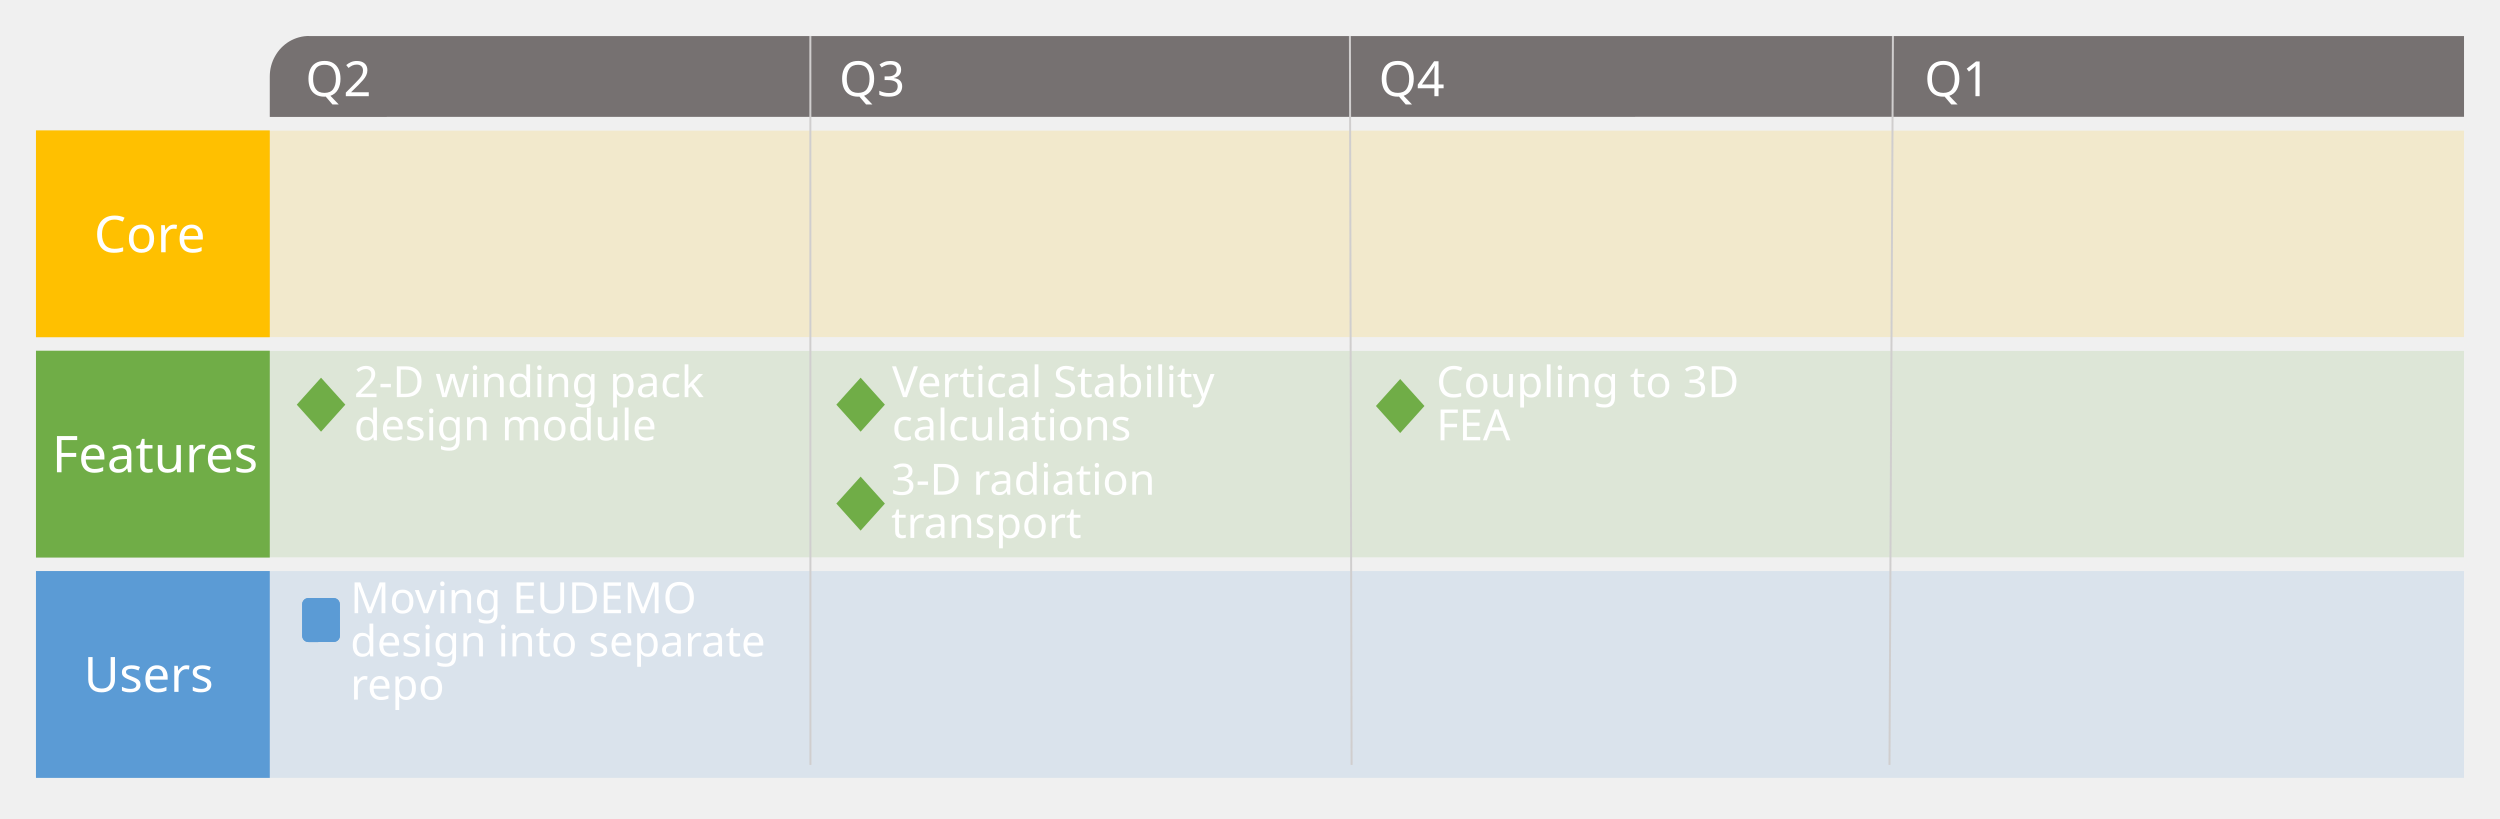
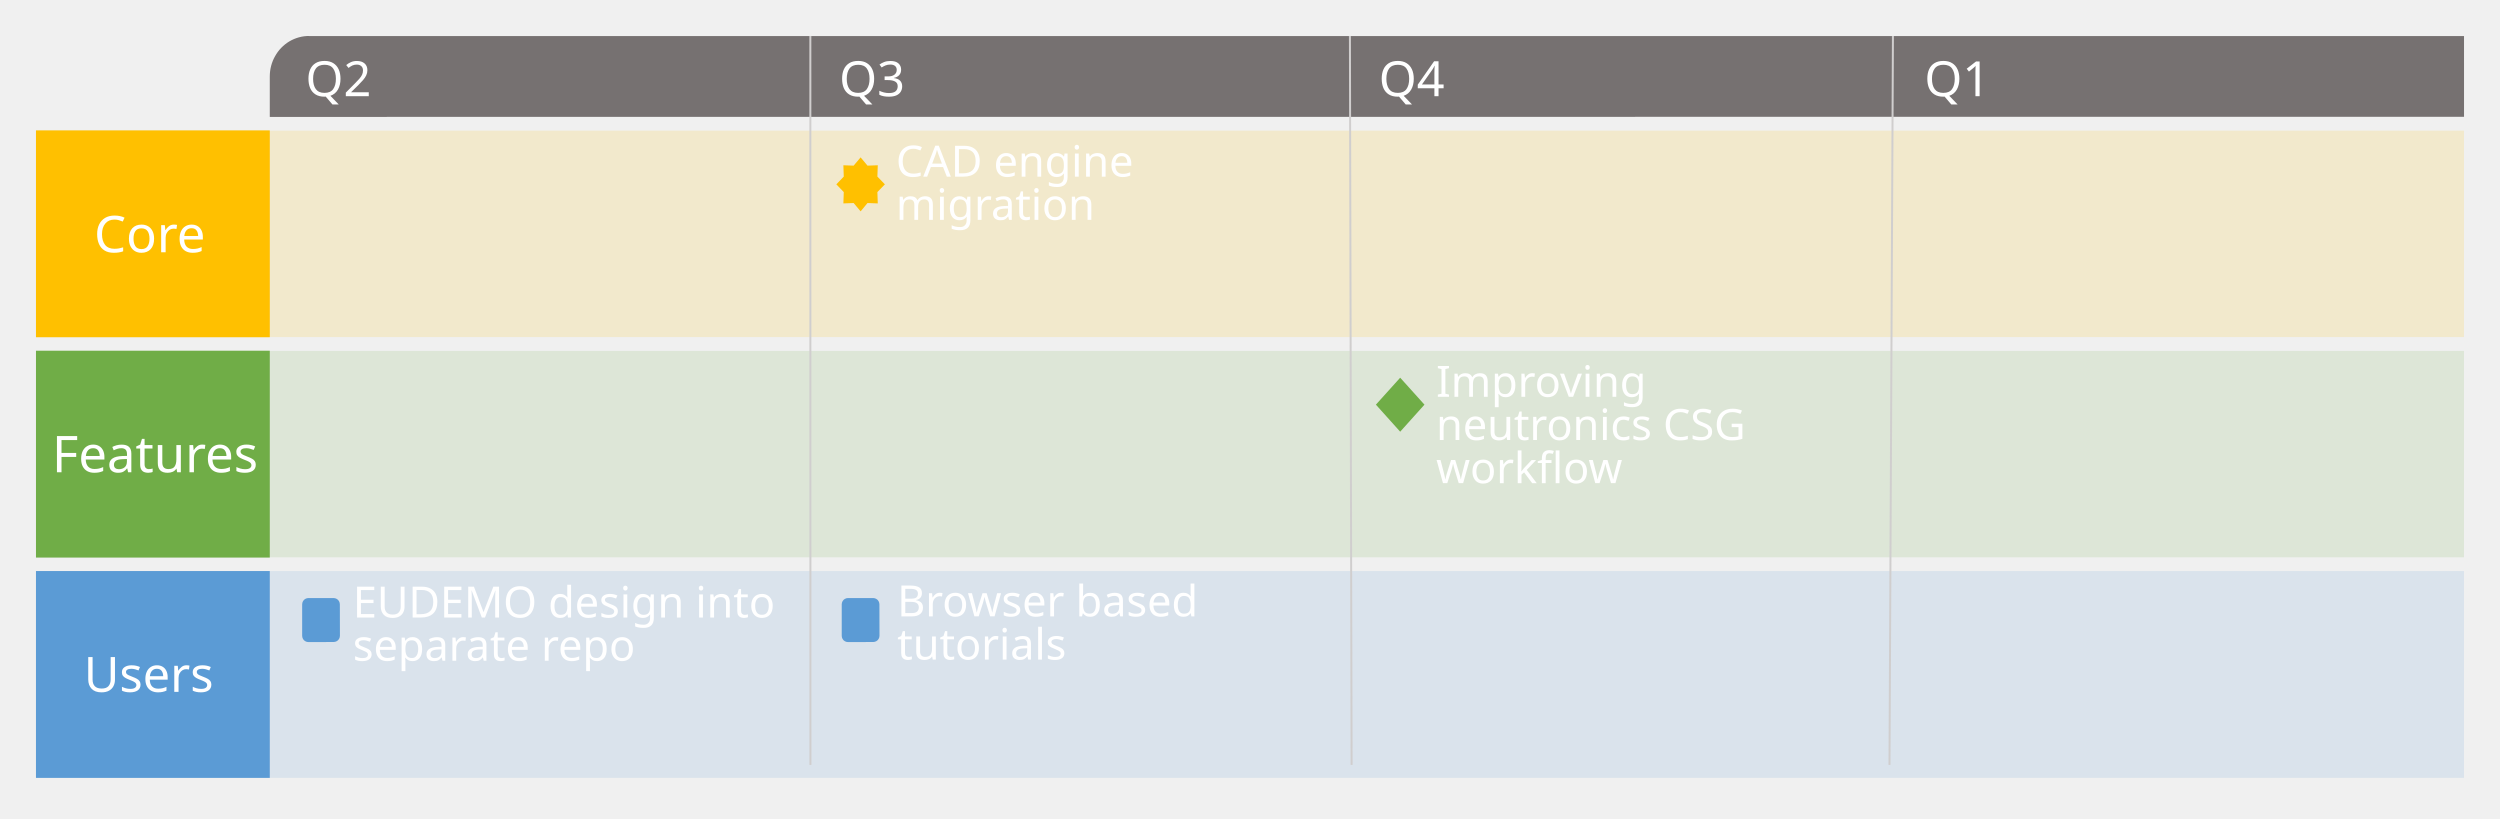
<svg xmlns="http://www.w3.org/2000/svg" width="278mm" height="91mm" viewBox="0 0 278 91" version="1.1" id="svg5">
  <defs id="defs2">
    <clipPath clipPathUnits="userSpaceOnUse" id="clipPath39">
      <path d="M 0,0.028 H 959.981 V 539.999 H 0 Z" clip-rule="evenodd" id="path37" />
    </clipPath>
    <clipPath clipPathUnits="userSpaceOnUse" id="clipPath51">
      <path d="M 30.246,125.121 H 906.18 v 71.746 H 30.246 Z" id="path49" />
    </clipPath>
    <clipPath clipPathUnits="userSpaceOnUse" id="clipPath65">
      <path d="m 30.331,201.798 h 875.934 v 75.998 H 30.331 Z" id="path63" />
    </clipPath>
    <clipPath clipPathUnits="userSpaceOnUse" id="clipPath79">
      <path d="m 30.217,282.926 h 875.962 v 75.97 H 30.217 Z" id="path77" />
    </clipPath>
  </defs>
  <g id="layer1">
    <g id="g35" clip-path="url(#clipPath39)" transform="matrix(0.3004796,0,0,-0.3004796,0.9333856,164.8634)">
      <g id="g45" transform="matrix(1.025869,0,0,1.067325,-20.82269,127.2185)">
        <g id="g47" />
        <g id="g57">
          <g clip-path="url(#clipPath51)" opacity="0.15" id="g55">
            <path d="M 468.198,125.15 H 30.246 v 71.716 H 906.151 V 125.15 Z" style="fill:#5b9bd5;fill-opacity:1;fill-rule:evenodd;stroke:none" id="path53" />
          </g>
        </g>
      </g>
      <g id="g59" transform="matrix(1.025869,0,0,1.007586,-20.90853,138.9725)">
        <g id="g61" />
        <g id="g71">
          <g clip-path="url(#clipPath65)" opacity="0.15" id="g69">
            <path d="M 468.283,201.827 H 30.331 v 75.968 h 875.905 v -75.968 z" style="fill:#70ad47;fill-opacity:1;fill-rule:evenodd;stroke:none" id="path67" />
          </g>
        </g>
      </g>
-       <g id="g231-5" transform="translate(-418.3972,165.7943)">
-         <text transform="matrix(1,0,0,-1,745.398,235.899)" style="font-variant:normal;font-weight:normal;font-size:15.987px;line-height:1;font-family:sans-serif;-inkscape-font-specification:sans-serif;writing-mode:lr-tb;white-space:pre;inline-size:145.862;display:inline;fill:#ffffff;fill-opacity:1;fill-rule:nonzero;stroke:none" id="text235-3" xml:space="preserve">
-           <tspan x="0" y="0" id="tspan12">Vertical Stability </tspan>
-           <tspan x="0" y="15.987" id="tspan13">calculations
- </tspan>
+       <g id="g231-5" transform="translate(-217.0264,178.0681)">
+         <text transform="matrix(1,0,0,-1,745.398,235.899)" style="font-style:normal;font-variant:normal;font-weight:normal;font-stretch:normal;font-size:15.987px;line-height:1;font-family:sans-serif;-inkscape-font-specification:sans-serif;font-variant-ligatures:normal;font-variant-caps:normal;font-variant-numeric:normal;font-variant-east-asian:normal;writing-mode:lr-tb;white-space:pre;inline-size:145.862;display:inline;fill:#ffffff;fill-opacity:1;fill-rule:nonzero;stroke:none" id="text235-3" xml:space="preserve">
+           <tspan x="0" y="12.146" id="tspan10">Improving </tspan>
+           <tspan x="0" y="28.133" id="tspan11">neutronics CSG </tspan>
+           <tspan x="0" y="44.12" id="tspan12">workflow</tspan>
        </text>
      </g>
-       <g id="g231-5-6" transform="translate(-617.484,180.1576)">
-         <text transform="matrix(1,0,0,-1,745.398,253.5097)" style="font-variant:normal;font-weight:normal;font-size:15.987px;line-height:1;font-family:sans-serif;-inkscape-font-specification:sans-serif;writing-mode:lr-tb;white-space:pre;inline-size:173.576;display:inline;fill:#ffffff;fill-opacity:1;fill-rule:nonzero;stroke:none" id="text235-3-2" xml:space="preserve">
-           <tspan x="0" y="31.974" id="tspan14">2-D winding pack </tspan>
-           <tspan x="0" y="47.961" id="tspan15">design module
- </tspan>
-         </text>
-       </g>
-       <text transform="matrix(1,0,0,-1,326.6964,365.5777)" style="font-variant:normal;font-weight:normal;font-size:15.987px;line-height:1;font-family:sans-serif;-inkscape-font-specification:sans-serif;writing-mode:lr-tb;white-space:pre;inline-size:154.221;display:inline;fill:#ffffff;fill-opacity:1;fill-rule:nonzero;stroke:none" id="text325-7" xml:space="preserve">
-         <tspan x="0" y="0" id="tspan16">3-D radiation </tspan>
-         <tspan x="0" y="15.987" id="tspan17">transport</tspan>
-       </text>
      <g id="g73" transform="matrix(1.002688,0,0,1.007958,0.1820512,138.6613)">
        <g id="g75" />
        <g id="g85" transform="matrix(1.023084,0,0,1,-20.91773,0)">
          <g clip-path="url(#clipPath79)" opacity="0.15" id="g83">
            <path d="M 468.198,282.954 H 30.217 v 75.94 h 875.934 v -75.94 z" style="fill:#ffc000;fill-opacity:1;fill-rule:evenodd;stroke:none" id="path81" />
          </g>
        </g>
      </g>
      <path d="m 111.198,535.326 h 797.566 v 0 l 0.005,-29.879 -812.035,-0.044 v 0 14.976 0 c 0,2.634 0.658,5.209 1.945,7.474 1.26,2.293 3.095,4.162 5.287,5.492 2.219,1.302 4.711,2.01 7.26,2.01 z" style="fill:#767171;fill-opacity:1;fill-rule:evenodd;stroke:none;stroke-width:0.982" id="path87" />
      <path d="M 53.489,260.794 H 10.206 v 76.544 h 86.528 v -76.544 z" style="fill:#5b9bd5;fill-opacity:1;fill-rule:evenodd;stroke:none;stroke-width:1.192" id="path89" />
      <path d="M 53.49,342.331 H 10.207 v 76.544 h 86.528 v -76.544 z" style="fill:#70ad47;fill-opacity:1;fill-rule:evenodd;stroke:none;stroke-width:1.159" id="path91" />
      <path d="M 53.489,423.867 H 10.206 v 76.544 h 86.528 v -76.544 z" style="fill:#ffc000;fill-opacity:1;fill-rule:evenodd;stroke:none;stroke-width:1.159" id="path93" />
      <g id="g95" transform="translate(-6.722659,140.4876)">
        <path d="m 303.506,394.866 0.028,-269.773" style="fill:none;stroke:#d0cece;stroke-width:0.737;stroke-linecap:butt;stroke-linejoin:miter;stroke-miterlimit:3.864;stroke-dasharray:none;stroke-opacity:1" id="path97" />
      </g>
      <g id="g99" transform="translate(-5.466883,140.4876)">
        <path d="m 501.931,394.866 0.623,-269.773" style="fill:none;stroke:#d0cece;stroke-width:0.737;stroke-linecap:butt;stroke-linejoin:miter;stroke-miterlimit:3.864;stroke-dasharray:none;stroke-opacity:1" id="path101" />
      </g>
      <g id="g103" transform="translate(-8.321109,140.4876)">
        <path d="M 705.742,394.866 704.466,125.093" style="fill:none;stroke:#d0cece;stroke-width:0.737;stroke-linecap:butt;stroke-linejoin:miter;stroke-miterlimit:3.864;stroke-dasharray:none;stroke-opacity:1" id="path105" />
      </g>
-       <path d="m 106.718,398.913 8.985,9.978 8.986,-9.978 -8.986,-10.006 z" style="fill:#70ad47;fill-opacity:1;fill-rule:evenodd;stroke:none" id="path109" />
-       <path d="m 108.715,325.031 v 0 c 0,0.397 0.114,0.822 0.312,1.162 0.198,0.369 0.51,0.652 0.85,0.85 0.369,0.199 0.766,0.312 1.163,0.312 h 9.299 v 0 c 0.397,0 0.822,-0.113 1.162,-0.312 0.369,-0.198 0.652,-0.51 0.851,-0.85 0.198,-0.368 0.312,-0.765 0.312,-1.162 v 0 l 0.028,-11.622 v 0 c 0,-0.397 -0.113,-0.822 -0.312,-1.162 -0.198,-0.369 -0.51,-0.652 -0.85,-0.851 -0.369,-0.198 -0.766,-0.312 -1.162,-0.312 l -9.328,-0.028 v 0 c -0.397,0 -0.823,0.113 -1.163,0.312 -0.368,0.198 -0.652,0.51 -0.85,0.85 -0.198,0.369 -0.312,0.766 -0.312,1.163 z" style="fill:#5b9bd5;fill-opacity:1;fill-rule:evenodd;stroke:none;stroke-width:1" id="path111" />
-       <path d="m 306.399,398.913 8.986,9.978 8.986,-9.978 -8.986,-10.006 z" style="fill:#70ad47;fill-opacity:1;fill-rule:evenodd;stroke:none" id="path115" />
-       <path d="m 506.08,398.422 8.986,9.977 8.986,-9.977 -8.986,-10.007 z" style="fill:#70ad47;fill-opacity:1;fill-rule:evenodd;stroke:none" id="path127" />
+       <path d="m 108.715,325.022 v 0 c 0,0.397 0.114,0.822 0.312,1.162 0.198,0.369 0.51,0.652 0.85,0.85 0.369,0.199 0.766,0.312 1.163,0.312 h 9.299 v 0 c 0.397,0 0.822,-0.113 1.162,-0.312 0.369,-0.198 0.652,-0.51 0.851,-0.85 0.198,-0.368 0.312,-0.765 0.312,-1.162 v 0 l 0.028,-11.622 v 0 c 0,-0.397 -0.113,-0.822 -0.312,-1.162 -0.198,-0.369 -0.51,-0.652 -0.85,-0.851 -0.369,-0.198 -0.766,-0.312 -1.162,-0.312 l -9.328,-0.028 v 0 c -0.397,0 -0.823,0.113 -1.163,0.312 -0.368,0.198 -0.652,0.51 -0.85,0.85 -0.198,0.369 -0.312,0.766 -0.312,1.163 z" style="fill:#5b9bd5;fill-opacity:1;fill-rule:evenodd;stroke:none;stroke-width:1" id="path111" />
+       <path d="m 506.08,398.913 8.986,9.978 8.986,-9.978 -8.986,-10.006 z" style="fill:#70ad47;fill-opacity:1;fill-rule:evenodd;stroke:none" id="path115" />
      <g id="g129" transform="translate(-14.85231,134.8223)">
        <text transform="scale(1,-1)" style="font-variant:normal;font-weight:normal;font-size:18px;font-family:sans-serif;-inkscape-font-specification:sans-serif;writing-mode:lr-tb;fill:#ffffff;fill-opacity:1;fill-rule:nonzero;stroke:none" id="text133" x="42.777" y="-157.811">
          <tspan x="42.777" y="-157.811" id="tspan131">Users</tspan>
        </text>
      </g>
-       <g id="g135" transform="translate(-5.622617,137.8143)" style="fill:#ffffff">
-         <text transform="scale(1,-1)" style="font-variant:normal;font-weight:normal;font-size:18.785px;font-family:sans-serif;-inkscape-font-specification:sans-serif;writing-mode:lr-tb;fill:#1b1013;fill-opacity:1;fill-rule:nonzero;stroke:none" id="text139" x="21.767" y="-236.074">
-           <tspan x="21.767" id="tspan137" y="-236.074" style="font-size:18.785px;fill:#ffffff">Features</tspan>
+       <g id="g135" transform="translate(-5.623974,137.8143)">
+         <text transform="scale(1,-1)" style="font-variant:normal;font-weight:normal;font-size:18.785px;font-family:sans-serif;-inkscape-font-specification:sans-serif;writing-mode:lr-tb;fill:#ffffff;fill-opacity:1;fill-rule:nonzero;stroke:none" id="text139" x="21.767" y="-236.074">
+           <tspan x="21.767" id="tspan137" y="-236.074" style="font-size:18.785px">Features</tspan>
        </text>
      </g>
      <g id="g141" transform="translate(0,136.4485)" />
-       <g id="g147" transform="translate(-10.19188,141.5911)" style="fill:#ffffff">
-         <text transform="matrix(1,0,0,-1,41.896,313.71)" style="font-variant:normal;font-weight:normal;font-size:18.785px;font-family:sans-serif;-inkscape-font-specification:sans-serif;writing-mode:lr-tb;fill:#3c3631;fill-opacity:1;fill-rule:nonzero;stroke:none" id="text151">
-           <tspan x="0" y="0" id="tspan149" style="font-size:18.785px;fill:#ffffff">Core</tspan>
+       <g id="g147" transform="translate(-10.19188,141.5911)">
+         <text transform="matrix(1,0,0,-1,41.896,313.71)" style="font-variant:normal;font-weight:normal;font-size:18.785px;font-family:sans-serif;-inkscape-font-specification:sans-serif;writing-mode:lr-tb;fill:#ffffff;fill-opacity:1;fill-rule:nonzero;stroke:none" id="text151">
+           <tspan x="0" y="0" id="tspan149" style="font-size:18.785px">Core</tspan>
        </text>
      </g>
      <g id="g153" transform="translate(0.249601,140.4876)">
-         <text transform="matrix(1,0,0,-1,109.701,372.586)" style="font-variant:normal;font-weight:normal;font-size:18px;font-family:sans-serif;-inkscape-font-specification:sans-serif;writing-mode:lr-tb;fill:#ffffff;fill-opacity:1;fill-rule:nonzero;stroke:none" id="text157">
-           <tspan x="0" y="0" id="tspan155">Q2</tspan>
+         <text transform="matrix(1,0,0,-1,109.701,372.586)" style="font-style:normal;font-variant:normal;font-weight:normal;font-stretch:normal;font-size:18px;font-family:sans-serif;-inkscape-font-specification:'sans-serif, Normal';font-variant-ligatures:normal;font-variant-caps:normal;font-variant-numeric:normal;font-variant-east-asian:normal;writing-mode:lr-tb;display:inline;fill:#ffffff;fill-opacity:1;fill-rule:nonzero;stroke:none" id="text157">
+           <tspan id="tspan18" x="0" y="0">Q2</tspan>
        </text>
      </g>
      <g id="g159" transform="translate(0.249601,140.4876)">
        <text transform="matrix(1,0,0,-1,307.191,372.586)" style="font-variant:normal;font-weight:normal;font-size:18px;font-family:sans-serif;-inkscape-font-specification:sans-serif;writing-mode:lr-tb;fill:#ffffff;fill-opacity:1;fill-rule:nonzero;stroke:none" id="text163">
          <tspan x="0" y="0" id="tspan161">Q3</tspan>
        </text>
      </g>
      <g id="g237" transform="translate(0.249601,140.4876)">
        <text transform="matrix(1,0,0,-1,745.398,216.794)" style="font-variant:normal;font-weight:normal;font-size:15.987px;font-family:sans-serif;-inkscape-font-specification:sans-serif;writing-mode:lr-tb;white-space:pre;inline-size:130.712;display:inline;fill:#ffffff;fill-opacity:1;fill-rule:nonzero;stroke:none" id="text241" xml:space="preserve" />
      </g>
      <g id="g243" transform="translate(0.249601,140.4876)">
        <text transform="matrix(1,0,0,-1,745.398,197.603)" style="font-variant:normal;font-weight:normal;font-size:15.987px;font-family:sans-serif;-inkscape-font-specification:sans-serif;writing-mode:lr-tb;fill:#ffffff;fill-opacity:1;fill-rule:nonzero;stroke:none" id="text247">
          <tspan id="tspan245" x="0" y="0" />
        </text>
      </g>
      <g id="g255" transform="translate(0,136.4485)" />
+       <g id="g261" transform="translate(-212.5692,143.3128)">
+         <text transform="matrix(1,0,0,-1,541.502,189.3966)" style="font-style:normal;font-variant:normal;font-weight:normal;font-stretch:normal;font-size:15.987px;line-height:1;font-family:sans-serif;-inkscape-font-specification:'sans-serif, Normal';font-variant-ligatures:normal;font-variant-caps:normal;font-variant-numeric:normal;font-variant-east-asian:normal;writing-mode:lr-tb;white-space:pre;inline-size:179.43;display:inline;fill:#ffffff;fill-opacity:1;fill-rule:nonzero;stroke:none" id="text265" xml:space="preserve">
+           <tspan x="0" y="12.146" id="tspan13">Browser based </tspan>
+           <tspan x="0" y="28.133" id="tspan14">tutorials</tspan>
+         </text>
+       </g>
      <g id="g267" transform="translate(0.249601,140.4876)">
        <text transform="matrix(1,0,0,-1,541.502,172.29)" style="font-variant:normal;font-weight:normal;font-size:15.987px;font-family:sans-serif;-inkscape-font-specification:sans-serif;writing-mode:lr-tb;fill:#ffffff;fill-opacity:1;fill-rule:nonzero;stroke:none" id="text271">
          <tspan id="tspan269" x="0" y="0" />
        </text>
      </g>
      <g id="g303" transform="translate(0.249601,140.4876)">
        <text transform="matrix(1,0,0,-1,545.102,241.398)" style="font-variant:normal;font-weight:normal;font-size:15.987px;font-family:sans-serif;-inkscape-font-specification:sans-serif;writing-mode:lr-tb;fill:#ffffff;fill-opacity:1;fill-rule:nonzero;stroke:none" id="text307">
          <tspan id="tspan305" x="0" y="0" />
        </text>
      </g>
      <g id="g309" transform="translate(0.249601,140.4876)">
-         <text transform="matrix(1,0,0,-1,506.891,372.586)" style="font-variant:normal;font-weight:normal;font-size:18px;font-family:sans-serif;-inkscape-font-specification:sans-serif;writing-mode:lr-tb;fill:#ffffff;fill-opacity:1;fill-rule:nonzero;stroke:none" id="text313">
-           <tspan x="0" y="0" id="tspan311">Q4</tspan>
+         <text transform="matrix(1,0,0,-1,506.891,372.586)" style="font-style:normal;font-variant:normal;font-weight:normal;font-stretch:normal;font-size:18px;font-family:sans-serif;-inkscape-font-specification:sans-serif;font-variant-ligatures:normal;font-variant-caps:normal;font-variant-numeric:normal;font-variant-east-asian:normal;writing-mode:lr-tb;fill:#ffffff;fill-opacity:1;fill-rule:nonzero;stroke:none" id="text313">
+           <tspan id="tspan19" x="0" y="0">Q4</tspan>
        </text>
      </g>
      <g id="g315" transform="translate(0.249601,140.4876)">
        <text transform="matrix(1,0,0,-1,708.803,372.586)" style="font-variant:normal;font-weight:normal;font-size:18px;font-family:sans-serif;-inkscape-font-specification:sans-serif;writing-mode:lr-tb;fill:#ffffff;fill-opacity:1;fill-rule:nonzero;stroke:none" id="text319">
-           <tspan x="0" y="0" id="tspan317">Q1</tspan>
+           <tspan id="tspan20" x="0" y="0">Q1</tspan>
        </text>
      </g>
      <g id="g321" transform="translate(-416.7889,101.6848)">
        <text transform="matrix(1,0,0,-1,545.6322,264.189)" style="font-variant:normal;font-weight:normal;font-size:15.987px;line-height:1;font-family:sans-serif;-inkscape-font-specification:sans-serif;writing-mode:lr-tb;white-space:pre;inline-size:154.221;display:inline;fill:#ffffff;fill-opacity:1;fill-rule:nonzero;stroke:none" id="text325" xml:space="preserve" />
      </g>
      <g id="g327" transform="translate(0.249601,140.4876)">
        <text transform="matrix(1,0,0,-1,745.313,245.112)" style="font-variant:normal;font-weight:normal;font-size:15.987px;font-family:sans-serif;-inkscape-font-specification:sans-serif;writing-mode:lr-tb;fill:#ffffff;fill-opacity:1;fill-rule:nonzero;stroke:none" id="text331">
          <tspan id="tspan329" x="0" y="0" />
        </text>
      </g>
-       <path d="m 306.399,362.305 8.986,9.978 8.986,-9.978 -8.986,-10.007 z" style="fill:#70ad47;fill-opacity:1;fill-rule:evenodd;stroke:none" id="path544" />
-       <g id="g552" transform="translate(-216.92,165.7943)">
-         <text transform="matrix(1,0,0,-1,745.398,235.899)" style="font-variant:normal;font-weight:normal;font-size:15.987px;line-height:1;font-family:sans-serif;-inkscape-font-specification:sans-serif;writing-mode:lr-tb;white-space:pre;inline-size:145.862;display:inline;fill:#ffffff;fill-opacity:1;fill-rule:nonzero;stroke:none" id="text550" xml:space="preserve">
-           <tspan x="0" y="0" id="tspan18">Coupling to 3D </tspan>
-           <tspan x="0" y="15.987" id="tspan19">FEA
- </tspan>
+       <path d="m 306.399,480.449 2.75,2.863 -0.142,4.196 3.798,-0.142 2.58,3.061 2.551,-3.061 3.798,0.142 -0.141,-4.196 2.778,-2.863 -2.778,-2.863 0.141,-4.195 -3.798,0.142 -2.551,-3.09 -2.58,3.09 -3.798,-0.142 0.142,4.195 z" style="fill:#ffc000;fill-opacity:1;fill-rule:evenodd;stroke:none" id="path353" />
+       <path d="m 308.396,325.022 v 0 c 0,0.397 0.114,0.822 0.312,1.162 0.198,0.369 0.51,0.652 0.85,0.85 0.369,0.199 0.766,0.312 1.163,0.312 h 9.299 v 0 c 0.397,0 0.822,-0.113 1.162,-0.312 0.369,-0.198 0.652,-0.51 0.851,-0.85 0.198,-0.368 0.312,-0.765 0.312,-1.162 v 0 l 0.028,-11.622 v 0 c 0,-0.397 -0.113,-0.822 -0.312,-1.162 -0.198,-0.369 -0.51,-0.652 -0.85,-0.851 -0.369,-0.198 -0.766,-0.312 -1.162,-0.312 l -9.328,-0.028 v 0 c -0.397,0 -0.823,0.113 -1.163,0.312 -0.368,0.198 -0.652,0.51 -0.85,0.85 -0.198,0.369 -0.312,0.766 -0.312,1.163 z" style="fill:#5b9bd5;fill-opacity:1;fill-rule:evenodd;stroke:none;stroke-width:1" id="path554-5" />
+       <g id="g562" transform="translate(-414.0183,142.8897)">
+         <text transform="matrix(1,0,0,-1,541.502,189.3966)" style="font-style:normal;font-variant:normal;font-weight:normal;font-stretch:normal;font-size:15.987px;line-height:1;font-family:sans-serif;-inkscape-font-specification:sans-serif;font-variant-ligatures:normal;font-variant-caps:normal;font-variant-numeric:normal;font-variant-east-asian:normal;writing-mode:lr-tb;white-space:pre;inline-size:179.43;display:inline;fill:#ffffff;fill-opacity:1;fill-rule:nonzero;stroke:none" id="text560" xml:space="preserve">
+           <tspan x="0" y="12.146" id="tspan15">EUDEMO design into </tspan>
+           <tspan x="0" y="28.133" id="tspan16">separate repo</tspan>
        </text>
      </g>
-       <path d="m 108.715,325.031 v 0 c 0,0.397 0.114,0.822 0.312,1.162 0.198,0.369 0.51,0.652 0.85,0.85 0.369,0.199 0.766,0.312 1.163,0.312 h 9.299 v 0 c 0.397,0 0.822,-0.113 1.162,-0.312 0.369,-0.198 0.652,-0.51 0.851,-0.85 0.198,-0.368 0.312,-0.765 0.312,-1.162 v 0 l 0.028,-11.622 v 0 c 0,-0.397 -0.113,-0.822 -0.312,-1.162 -0.198,-0.369 -0.51,-0.652 -0.85,-0.851 -0.369,-0.198 -0.766,-0.312 -1.162,-0.312 l -9.328,-0.028 v 0 c -0.397,0 -0.823,0.113 -1.163,0.312 -0.368,0.198 -0.652,0.51 -0.85,0.85 -0.198,0.369 -0.312,0.766 -0.312,1.163 z" style="fill:#5b9bd5;fill-opacity:1;fill-rule:evenodd;stroke:none;stroke-width:1" id="path554" />
-       <g id="g562" transform="translate(-414.9391,132.3338)">
-         <text transform="matrix(1,0,0,-1,541.502,189.3966)" style="font-variant:normal;font-weight:normal;font-size:15.987px;line-height:1;font-family:sans-serif;-inkscape-font-specification:sans-serif;writing-mode:lr-tb;white-space:pre;inline-size:179.43;display:inline;fill:#ffffff;fill-opacity:1;fill-rule:nonzero;stroke:none" id="text560" xml:space="preserve">
-           <tspan x="0" y="0" id="tspan20">Moving EUDEMO </tspan>
-           <tspan x="0" y="15.987" id="tspan21">design into separate </tspan>
-           <tspan x="0" y="31.974" id="tspan22">repo</tspan>
+       <g id="g736" transform="translate(-611.4892,149.9147)">
+         <text transform="matrix(1,0,0,-1,939.9537,345.529)" style="font-variant:normal;font-weight:normal;font-size:15.987px;line-height:1;font-family:sans-serif;-inkscape-font-specification:sans-serif;writing-mode:lr-tb;white-space:pre;inline-size:168.194;display:inline;fill:#ffffff;fill-opacity:1;fill-rule:nonzero;stroke:none" id="text734" xml:space="preserve">
+           <tspan x="0" y="12.146" id="tspan17">CAD engine </tspan>
+           <tspan x="0" y="28.133" id="tspan21">migration</tspan>
        </text>
      </g>
    </g>
  </g>
</svg>
